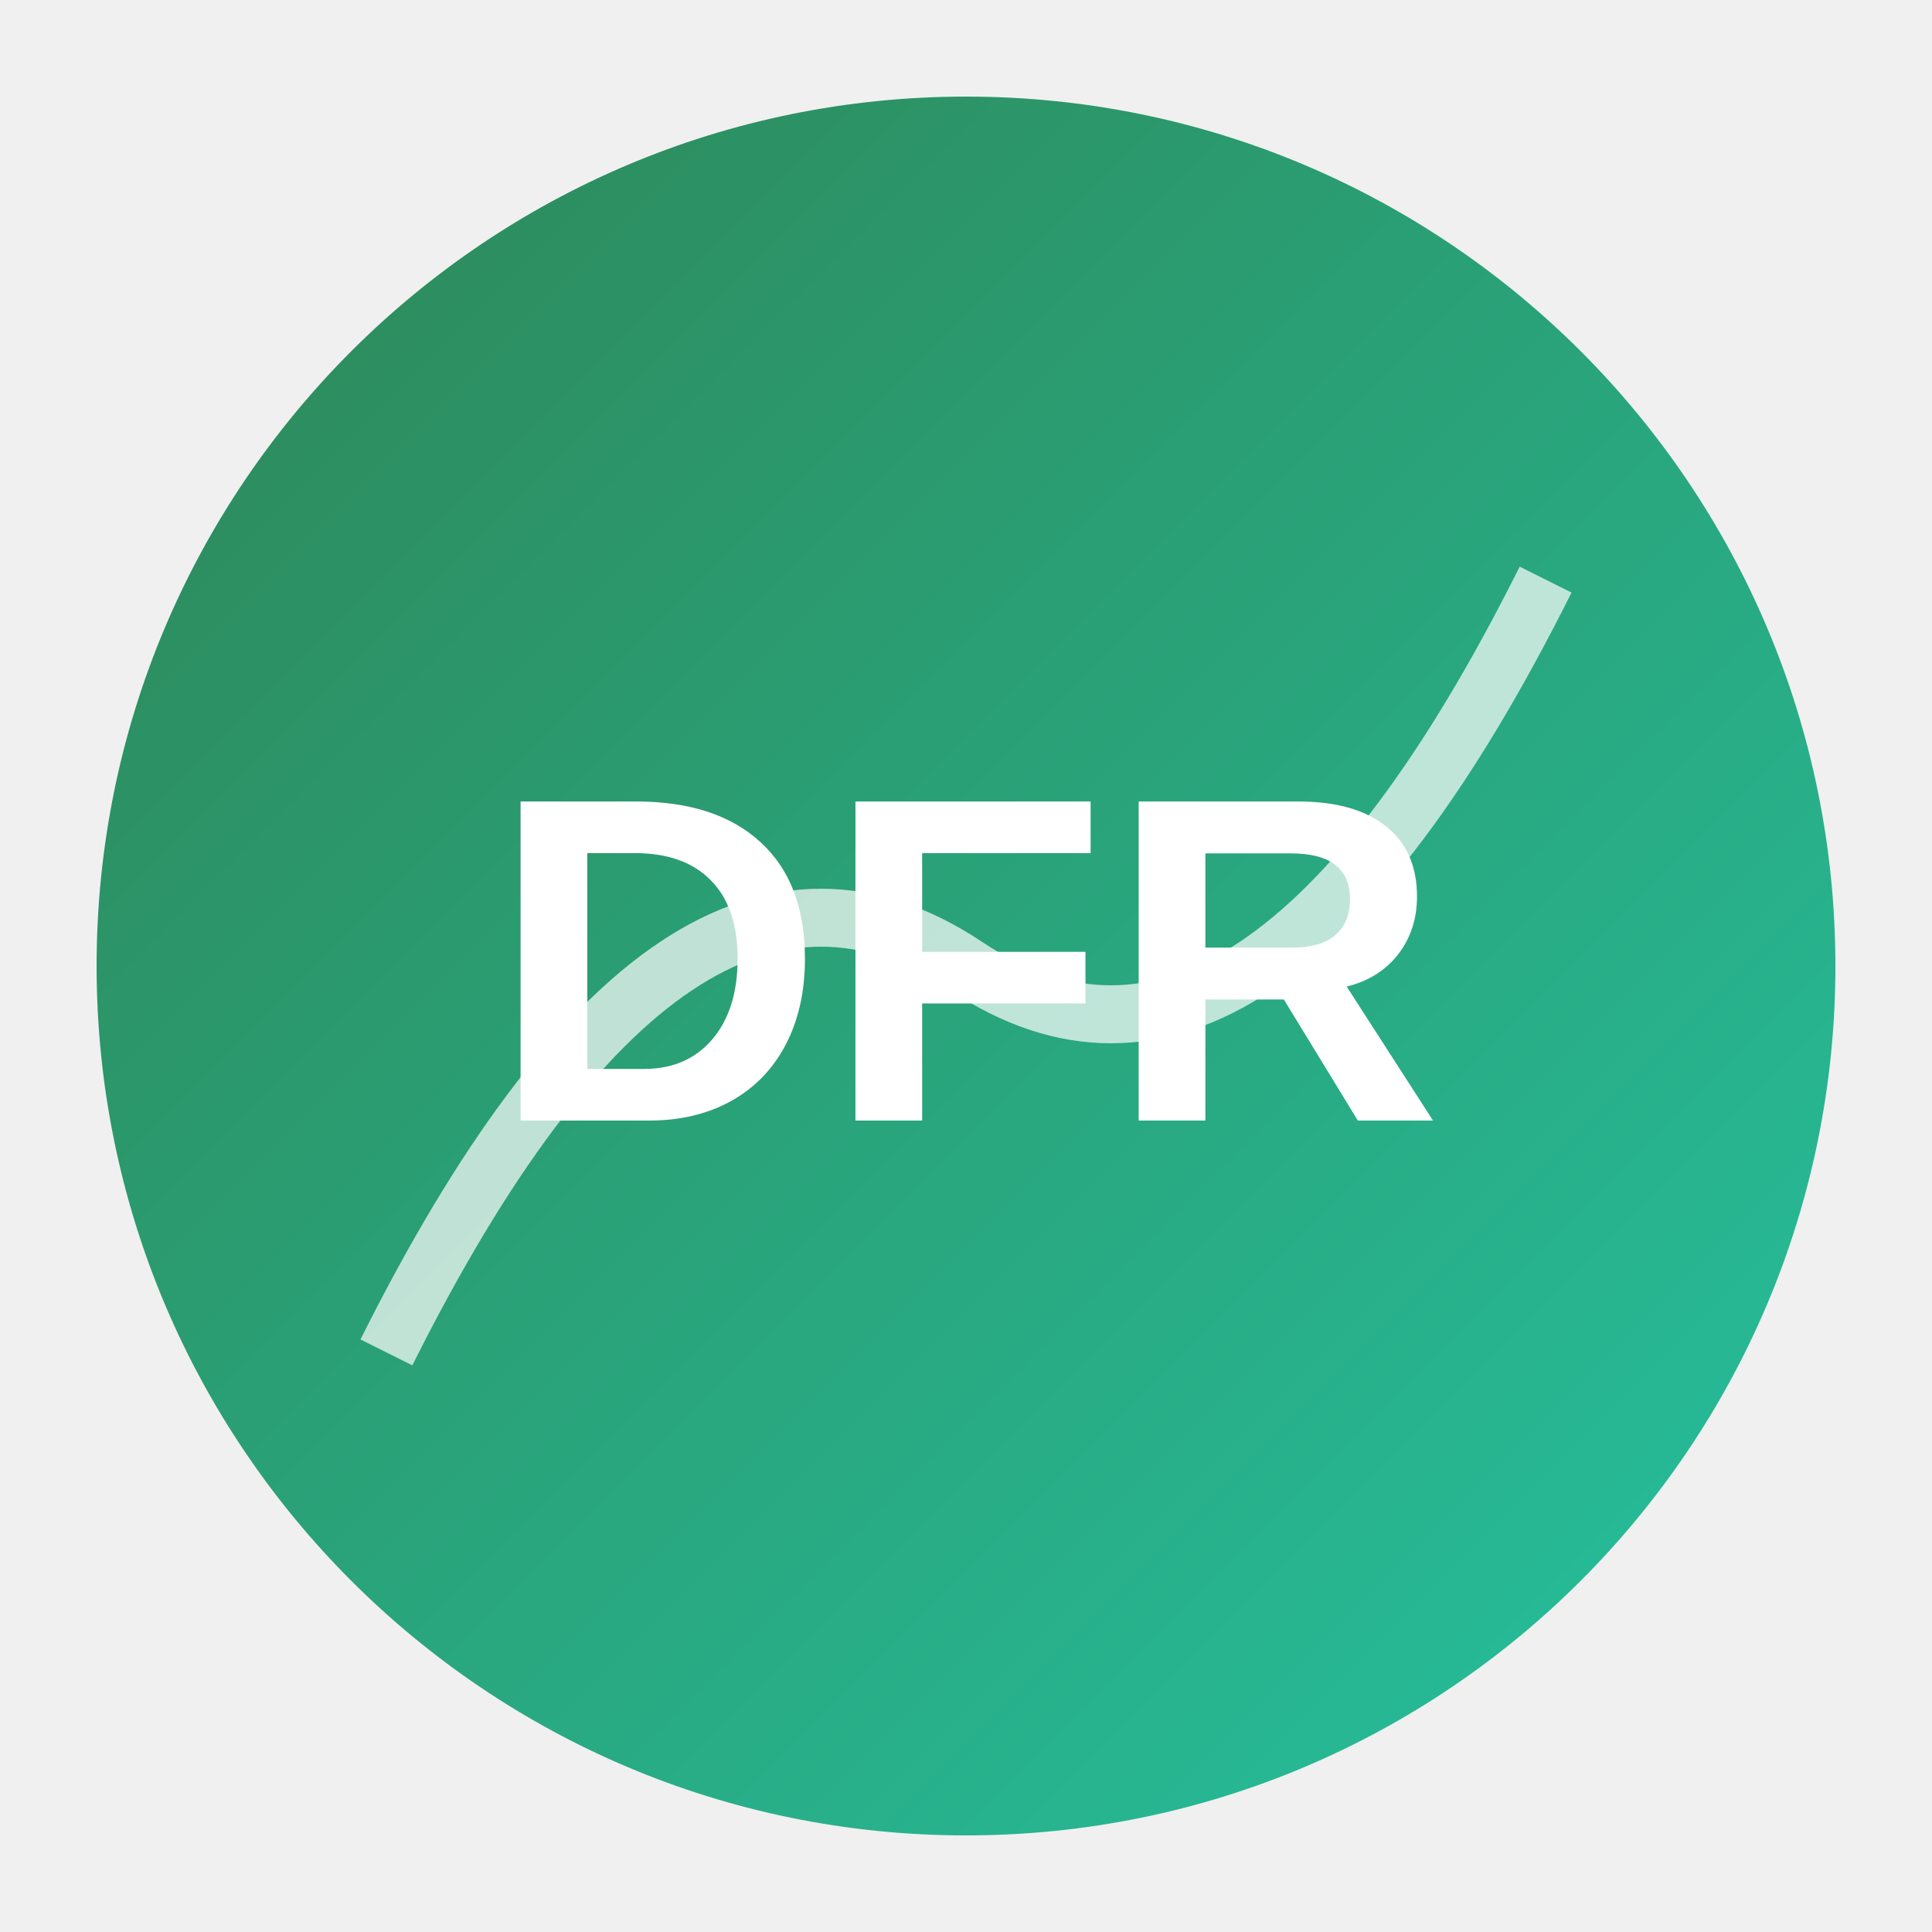
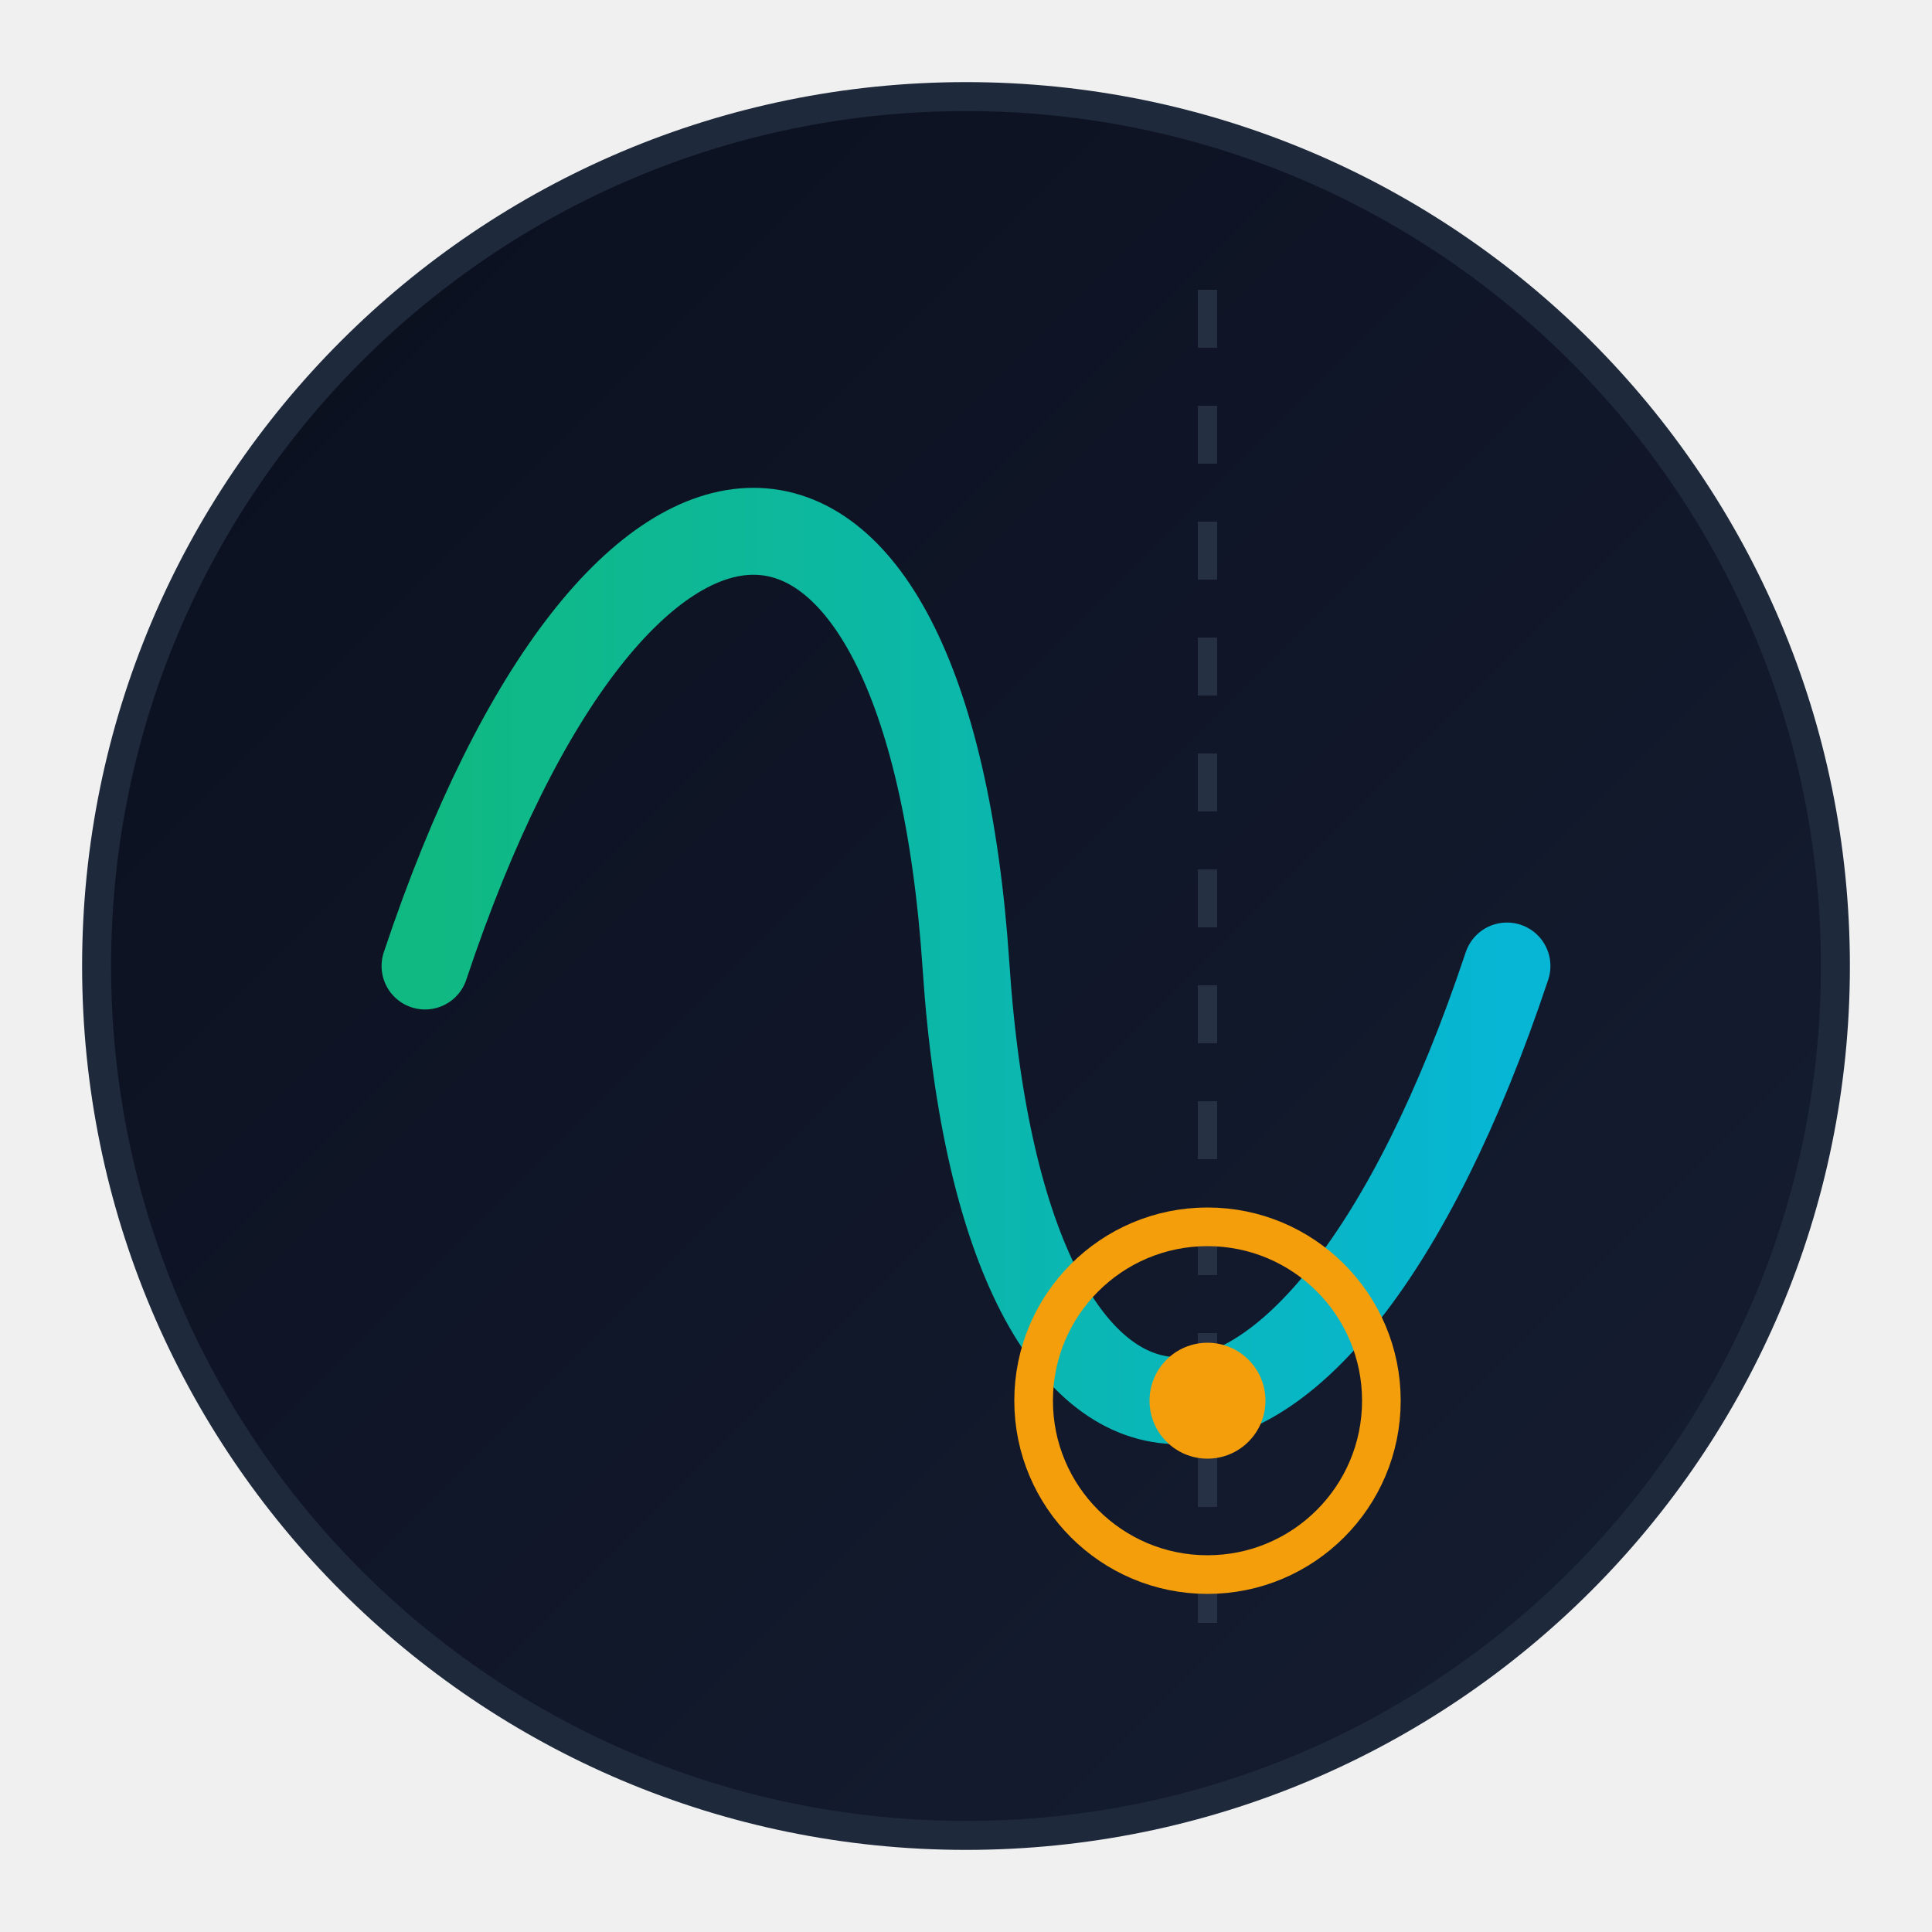
- <svg xmlns="http://www.w3.org/2000/svg" viewBox="0 0 100 100">
+ <svg xmlns="http://www.w3.org/2000/svg" viewBox="0 0 100 100" width="100%" height="100%">
  <defs>
-     <linearGradient id="grad" x1="0%" y1="0%" x2="100%" y2="100%">
-       <stop offset="0%" style="stop-color:#2e8555;stop-opacity:1" />
-       <stop offset="100%" style="stop-color:#25c2a0;stop-opacity:1" />
+     <linearGradient id="bgGrad" x1="0%" y1="0%" x2="100%" y2="100%">
+       <stop offset="0%" stop-color="#0a0f1d" />
+       <stop offset="100%" stop-color="#161e33" />
+     </linearGradient>
+     <linearGradient id="waveGrad" x1="0%" y1="0%" x2="100%" y2="0%">
+       <stop offset="0%" stop-color="#10b981" />
+       <stop offset="100%" stop-color="#06b6d4" />
    </linearGradient>
  </defs>
-   <circle cx="50" cy="50" r="45" fill="url(#grad)" />
-   <text x="50" y="58" font-family="Arial, sans-serif" font-size="24" font-weight="bold" fill="white" text-anchor="middle">DFR</text>
-   <path d="M 20 70 Q 35 40, 50 50 T 80 30" stroke="white" stroke-width="3" fill="none" opacity="0.7" />
+   <circle cx="50" cy="50" r="45" fill="url(#bgGrad)" stroke="#1e293b" stroke-width="1.5" />
+   <line x1="62.5" y1="15" x2="62.5" y2="85" stroke="#334155" stroke-width="1" stroke-dasharray="3 3" opacity="0.6" />
+   <path d="M 22 50 C 32 20, 48 20, 50 50 C 52 80, 68 80, 78 50" fill="none" stroke="url(#waveGrad)" stroke-width="4.5" stroke-linecap="round" />
+   <circle cx="62.5" cy="72.5" r="9" fill="none" stroke="#f59e0b" stroke-width="2" />
+   <circle cx="62.5" cy="72.5" r="3" fill="#f59e0b" />
</svg>
